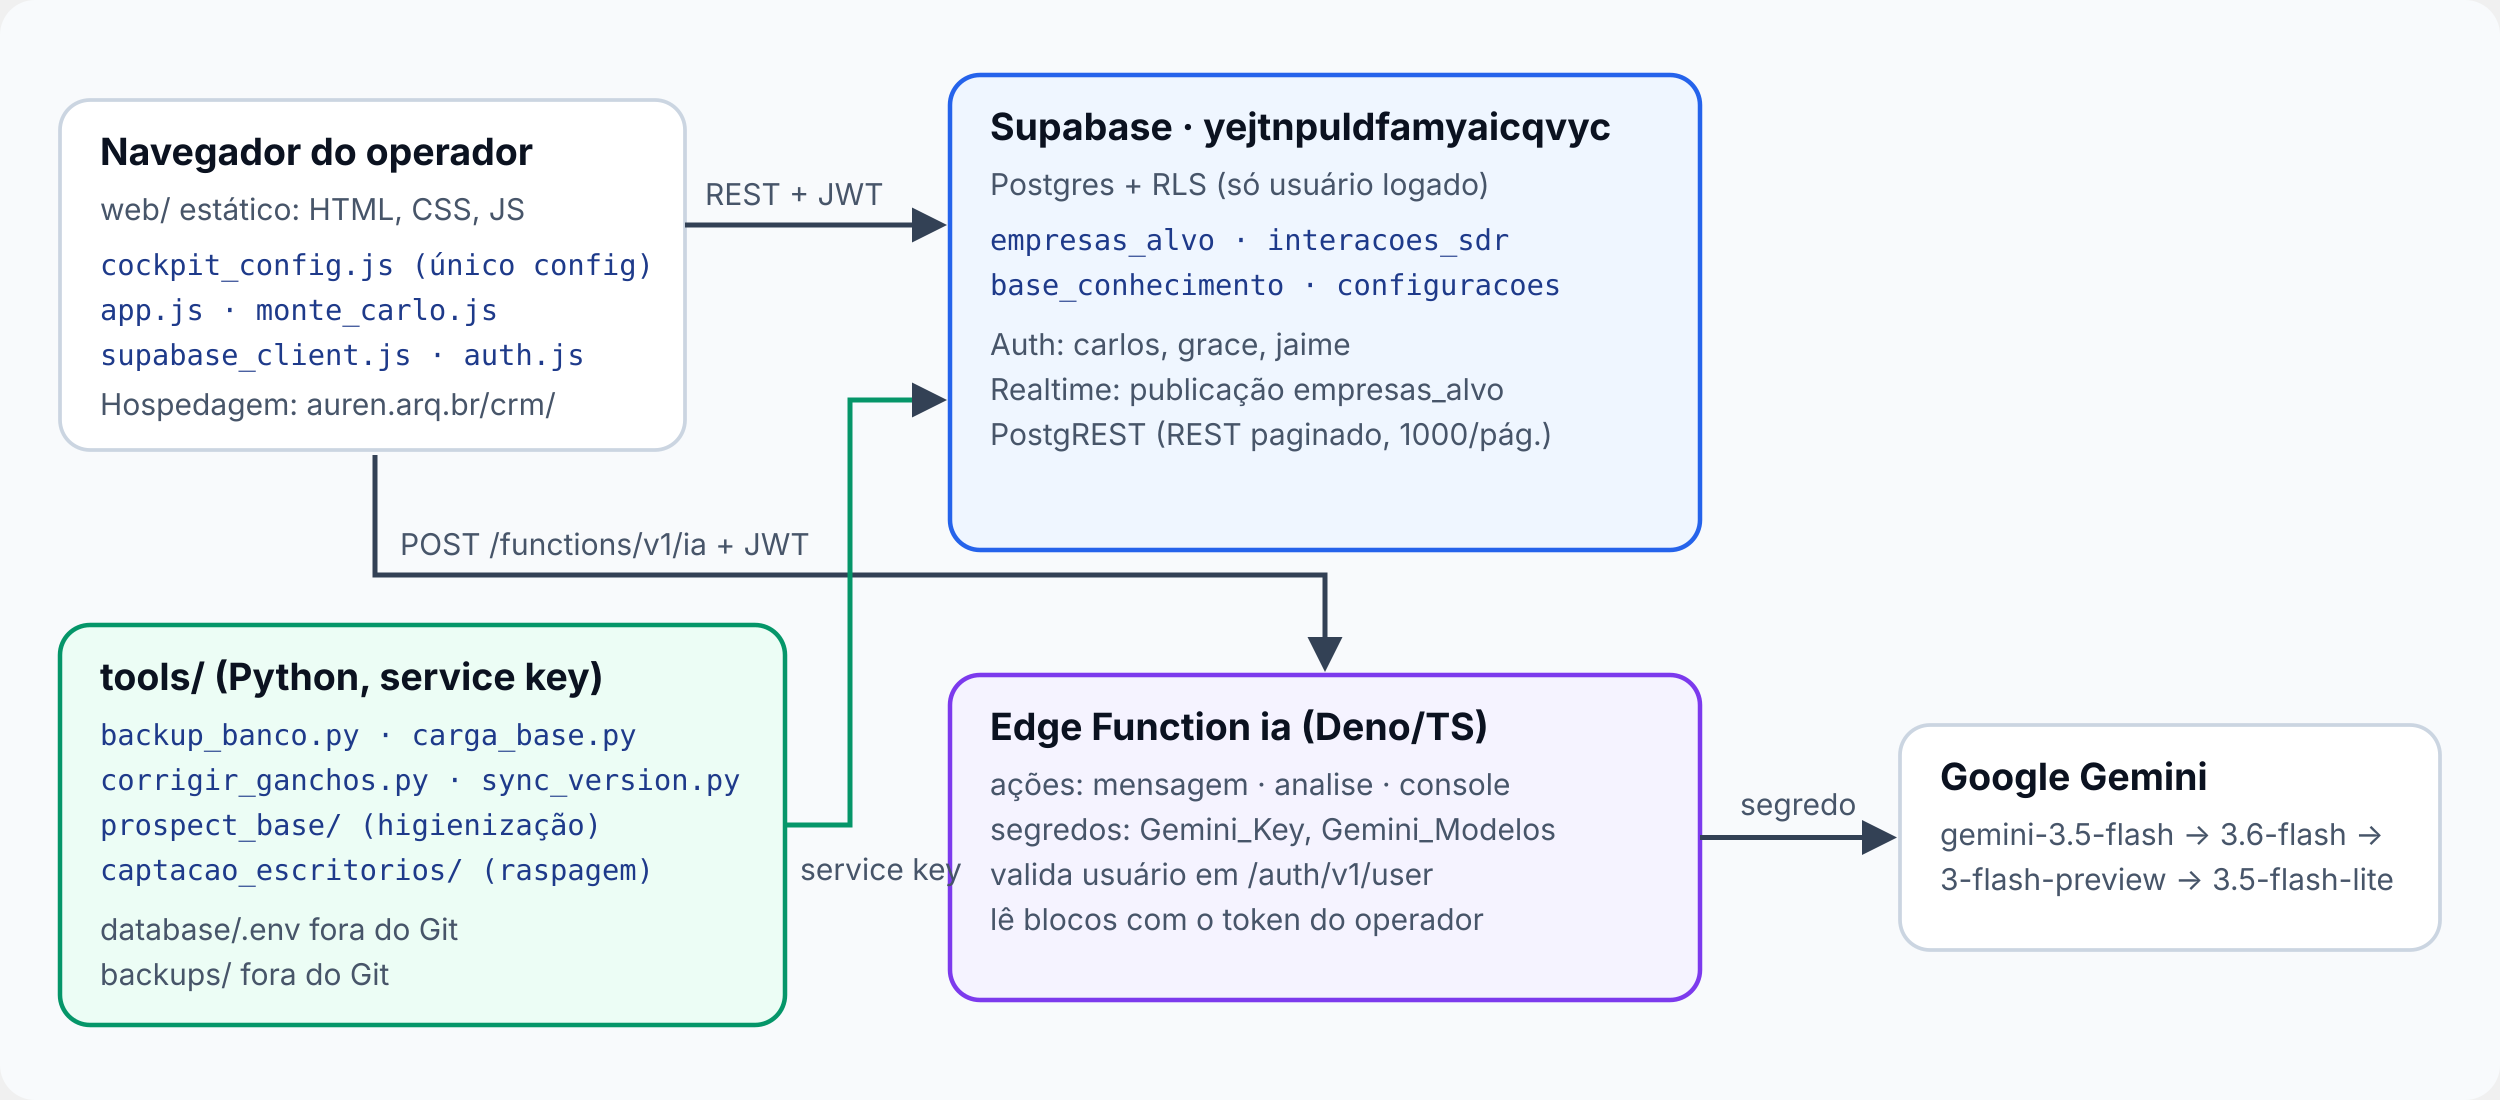
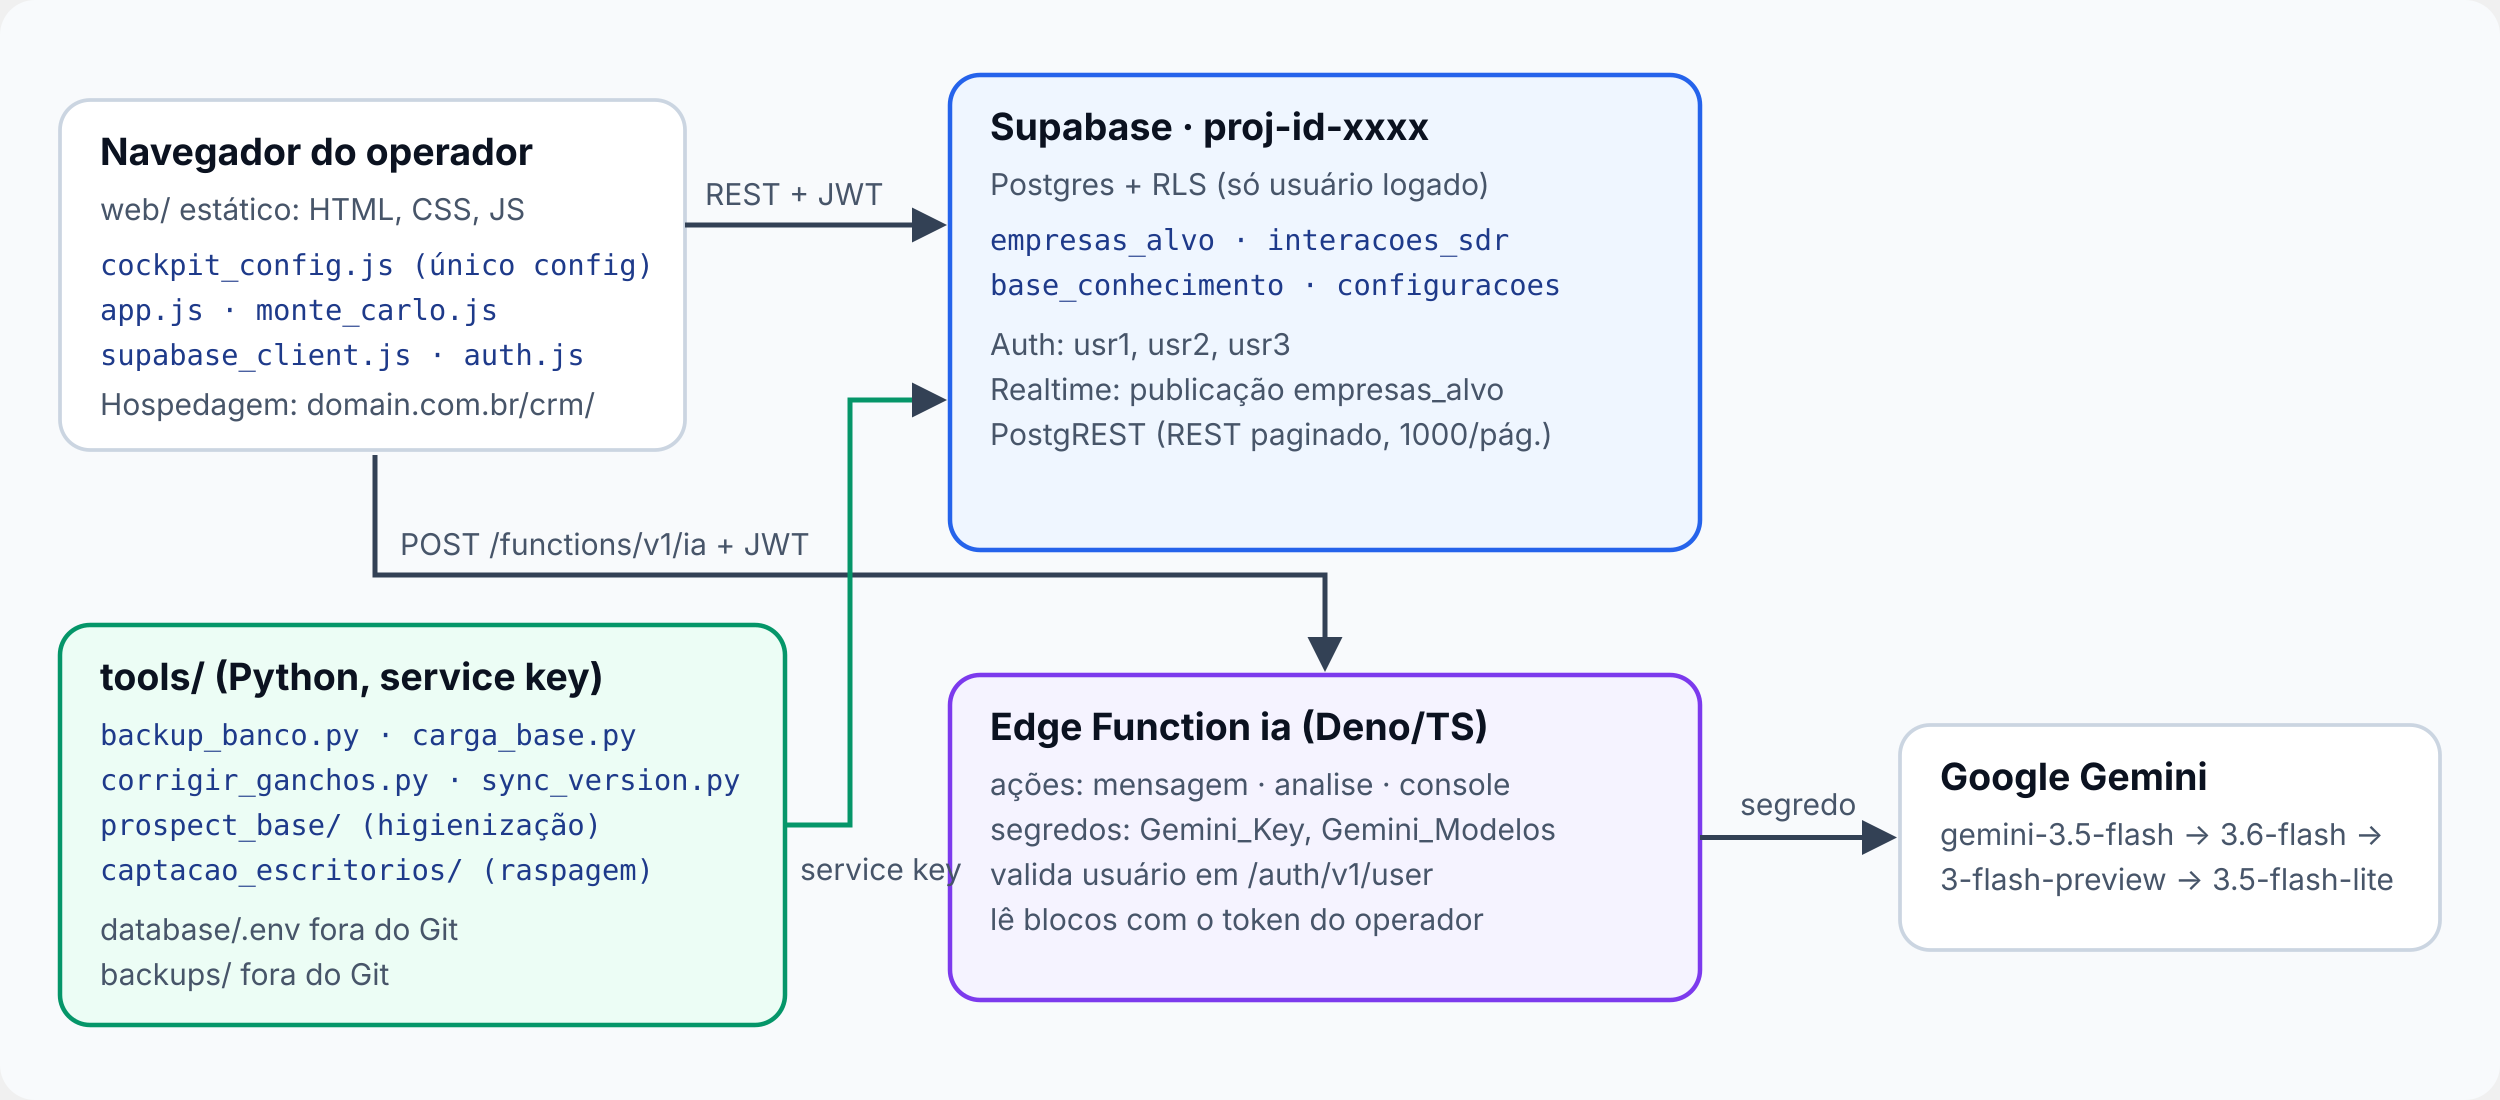
<svg xmlns="http://www.w3.org/2000/svg" viewBox="0 0 1000 440" role="img" aria-label="Arquitetura: navegador, Supabase, Edge Function ia, Gemini e ferramentas Python">
  <style>
    .t{font-family:Inter,Segoe UI,Arial,sans-serif;fill:#0B1220}
    .h{font-weight:700;font-size:15px}
    .s{font-size:12px;fill:#475569}
    .m{font-family:Consolas,Menlo,monospace;font-size:11.5px;fill:#1E3A8A}
    .bx{fill:#fff;stroke:#CBD5E1;stroke-width:1.5}
    .db{fill:#EFF6FF;stroke:#2563EB;stroke-width:1.8}
    .ai{fill:#F5F3FF;stroke:#7C3AED;stroke-width:1.8}
    .tl{fill:#ECFDF5;stroke:#059669;stroke-width:1.8}
  </style>
  <defs>
    <marker id="a" viewBox="0 0 10 10" refX="8" refY="5" markerWidth="7" markerHeight="7" orient="auto-start-reverse">
      <path d="M0 0L10 5L0 10z" fill="#334155" />
    </marker>
  </defs>
  <rect width="1000" height="440" rx="14" fill="#F8FAFC" />
  <rect class="bx" x="24" y="40" width="250" height="140" rx="12" />
  <text class="t h" x="40" y="66">Navegador do operador</text>
  <text class="t s" x="40" y="88">web/ estático: HTML, CSS, JS</text>
  <text class="m" x="40" y="110">cockpit_config.js (único config)</text>
  <text class="m" x="40" y="128">app.js · monte_carlo.js</text>
  <text class="m" x="40" y="146">supabase_client.js · auth.js</text>
-   <text class="t s" x="40" y="166">Hospedagem: auren.arq.br/crm/</text>
+   <text class="t s" x="40" y="166">Hospedagem: domain.com.br/crm/</text>
  <rect class="db" x="380" y="30" width="300" height="190" rx="12" />
-   <text class="t h" x="396" y="56">Supabase · yejtnpuldfamyaicqvyc</text>
+   <text class="t h" x="396" y="56">Supabase · proj-id-xxxx</text>
  <text class="t s" x="396" y="78">Postgres + RLS (só usuário logado)</text>
  <text class="m" x="396" y="100">empresas_alvo · interacoes_sdr</text>
  <text class="m" x="396" y="118">base_conhecimento · configuracoes</text>
-   <text class="t s" x="396" y="142">Auth: carlos, grace, jaime</text>
+   <text class="t s" x="396" y="142">Auth: usr1, usr2, usr3</text>
  <text class="t s" x="396" y="160">Realtime: publicação empresas_alvo</text>
  <text class="t s" x="396" y="178">PostgREST (REST paginado, 1000/pág.)</text>
  <rect class="ai" x="380" y="270" width="300" height="130" rx="12" />
  <text class="t h" x="396" y="296">Edge Function ia (Deno/TS)</text>
  <text class="t s" x="396" y="318">ações: mensagem · analise · console</text>
  <text class="t s" x="396" y="336">segredos: Gemini_Key, Gemini_Modelos</text>
  <text class="t s" x="396" y="354">valida usuário em /auth/v1/user</text>
  <text class="t s" x="396" y="372">lê blocos com o token do operador</text>
  <rect class="bx" x="760" y="290" width="216" height="90" rx="12" />
  <text class="t h" x="776" y="316">Google Gemini</text>
  <text class="t s" x="776" y="338">gemini-3.5-flash → 3.6-flash →</text>
  <text class="t s" x="776" y="356">3-flash-preview → 3.5-flash-lite</text>
  <rect class="tl" x="24" y="250" width="290" height="160" rx="12" />
  <text class="t h" x="40" y="276">tools/ (Python, service key)</text>
  <text class="m" x="40" y="298">backup_banco.py · carga_base.py</text>
  <text class="m" x="40" y="316">corrigir_ganchos.py · sync_version.py</text>
  <text class="m" x="40" y="334">prospect_base/ (higienização)</text>
  <text class="m" x="40" y="352">captacao_escritorios/ (raspagem)</text>
  <text class="t s" x="40" y="376">database/.env fora do Git</text>
  <text class="t s" x="40" y="394">backups/ fora do Git</text>
  <g stroke="#334155" stroke-width="2" fill="none" marker-end="url(#a)">
    <path d="M274 90H376" />
    <path d="M150 182V230H530V266" stroke-dasharray="0" />
    <path d="M680 335H756" />
    <path d="M314 330H340V160H376" stroke="#059669" />
  </g>
  <text class="t s" x="282" y="82">REST + JWT</text>
  <text class="t s" x="160" y="222">POST /functions/v1/ia + JWT</text>
  <text class="t s" x="696" y="326">segredo</text>
  <text class="t s" x="320" y="352" fill="#059669">service key</text>
</svg>
